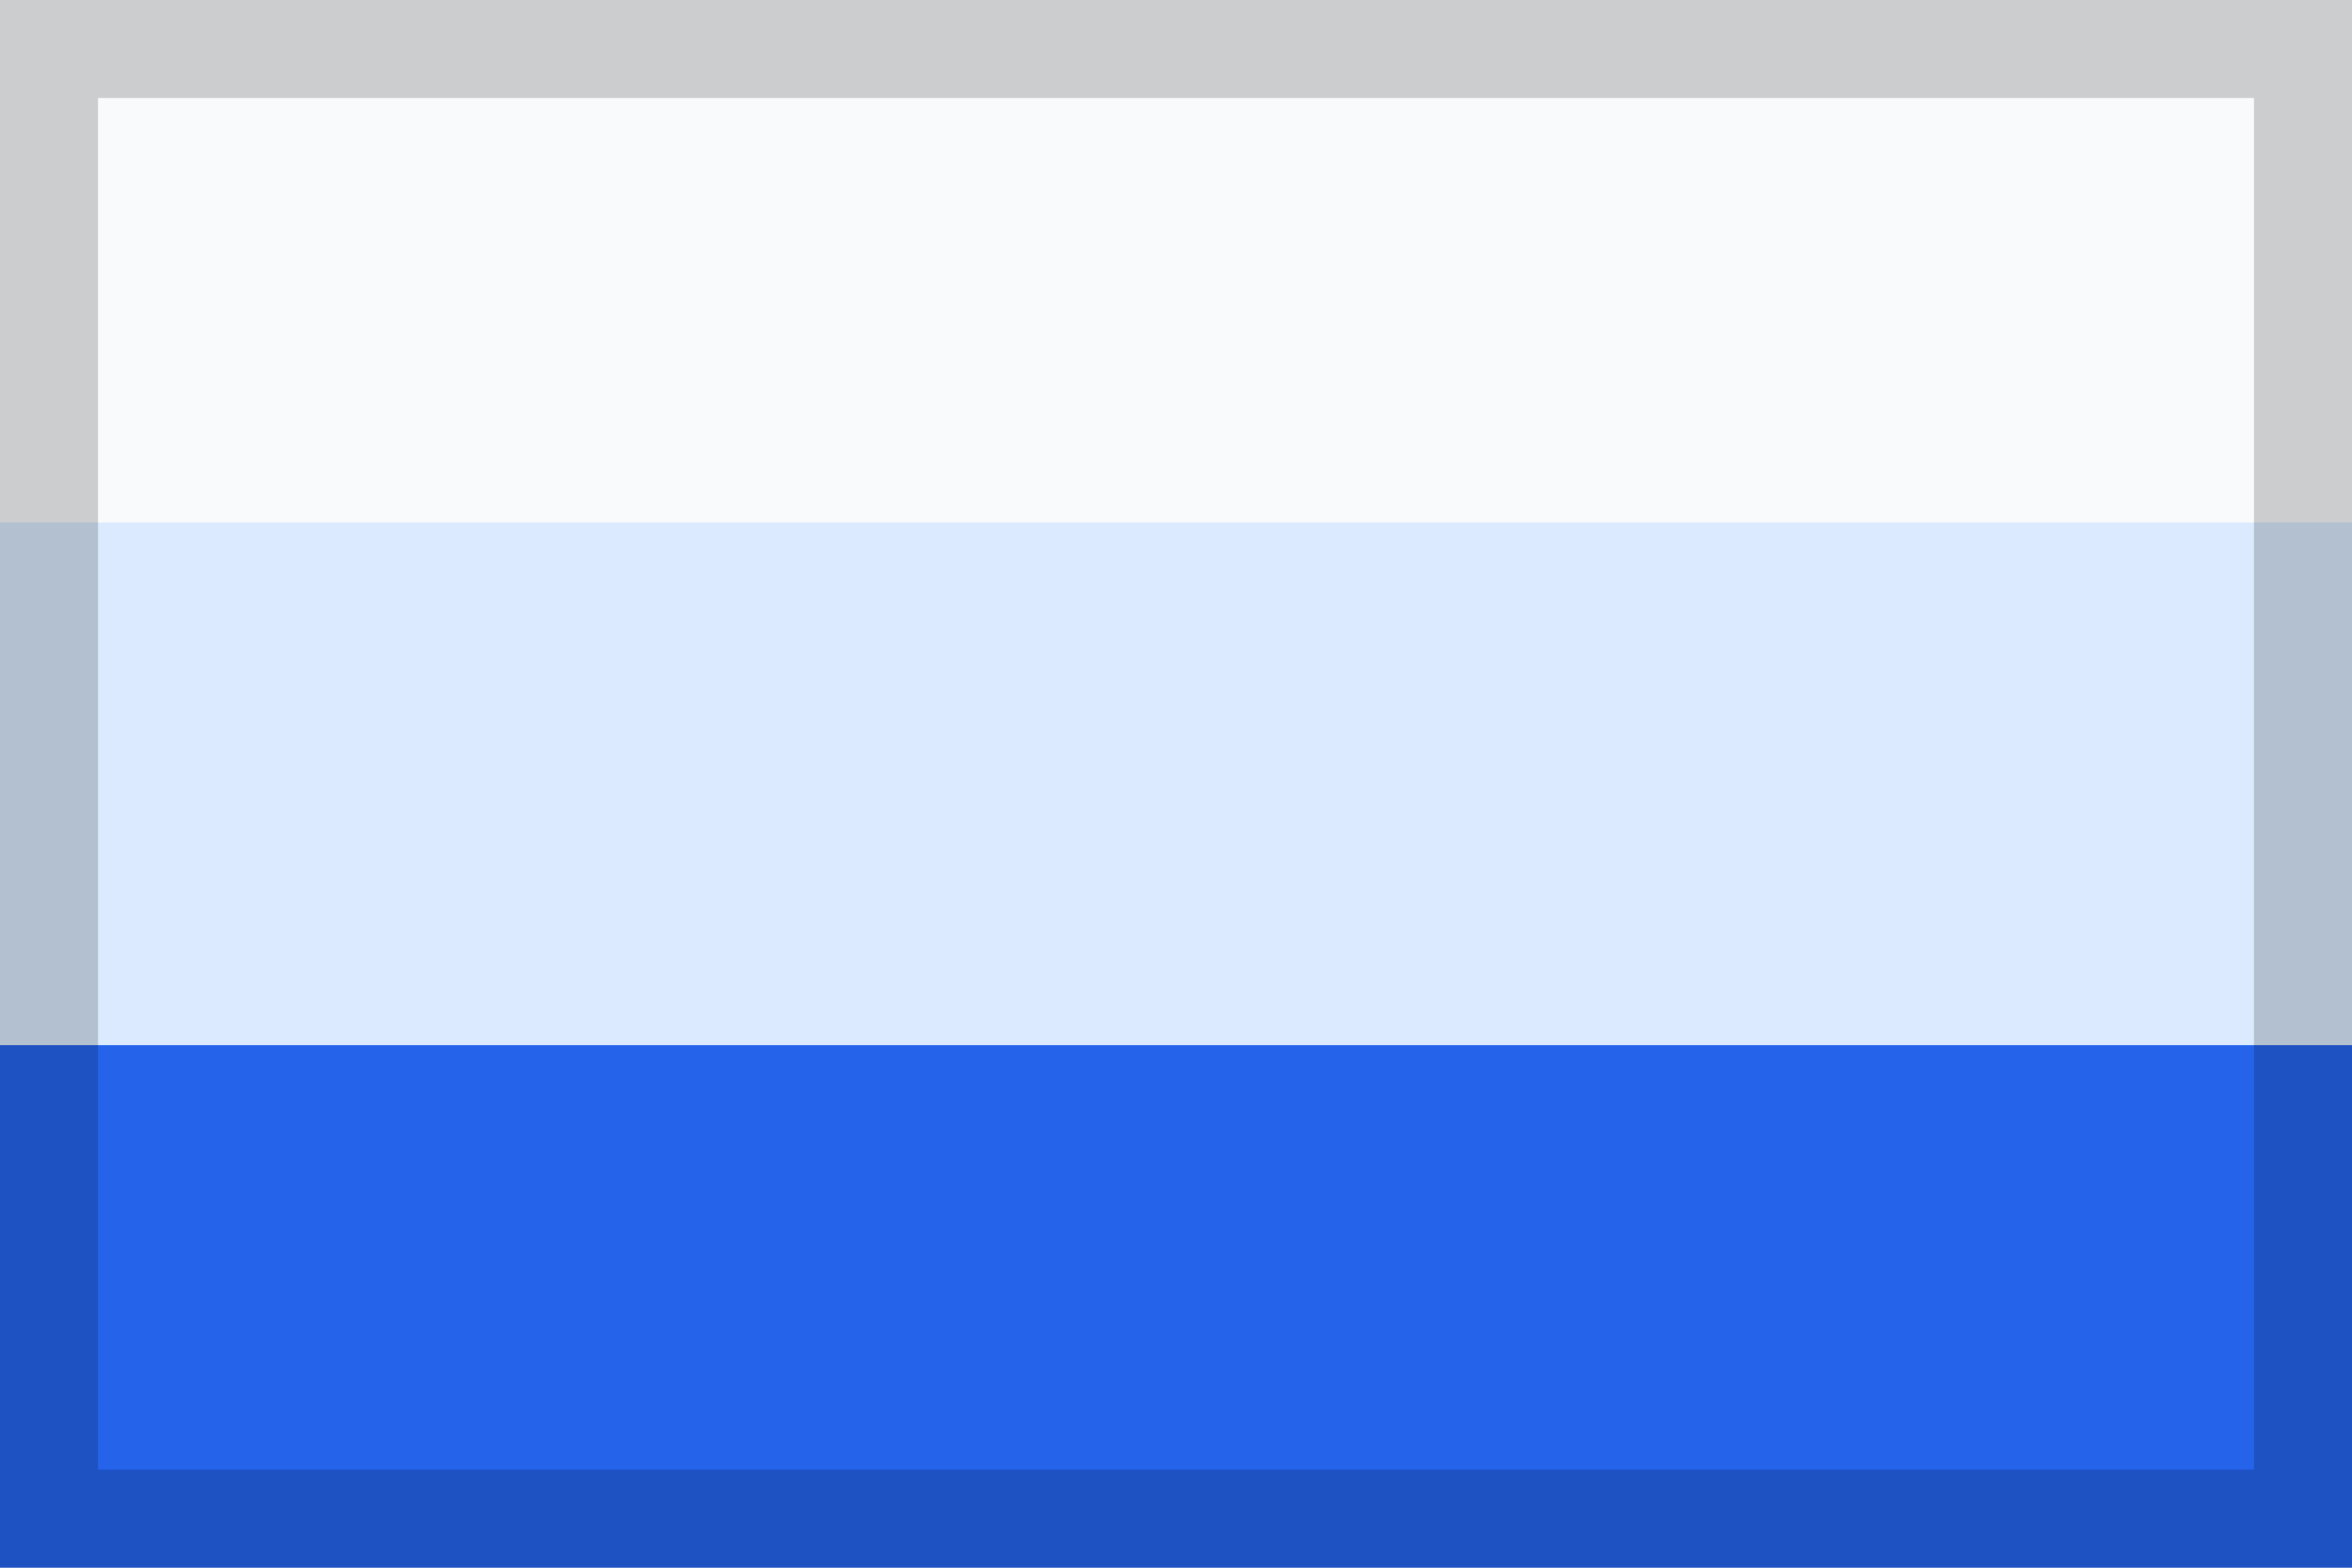
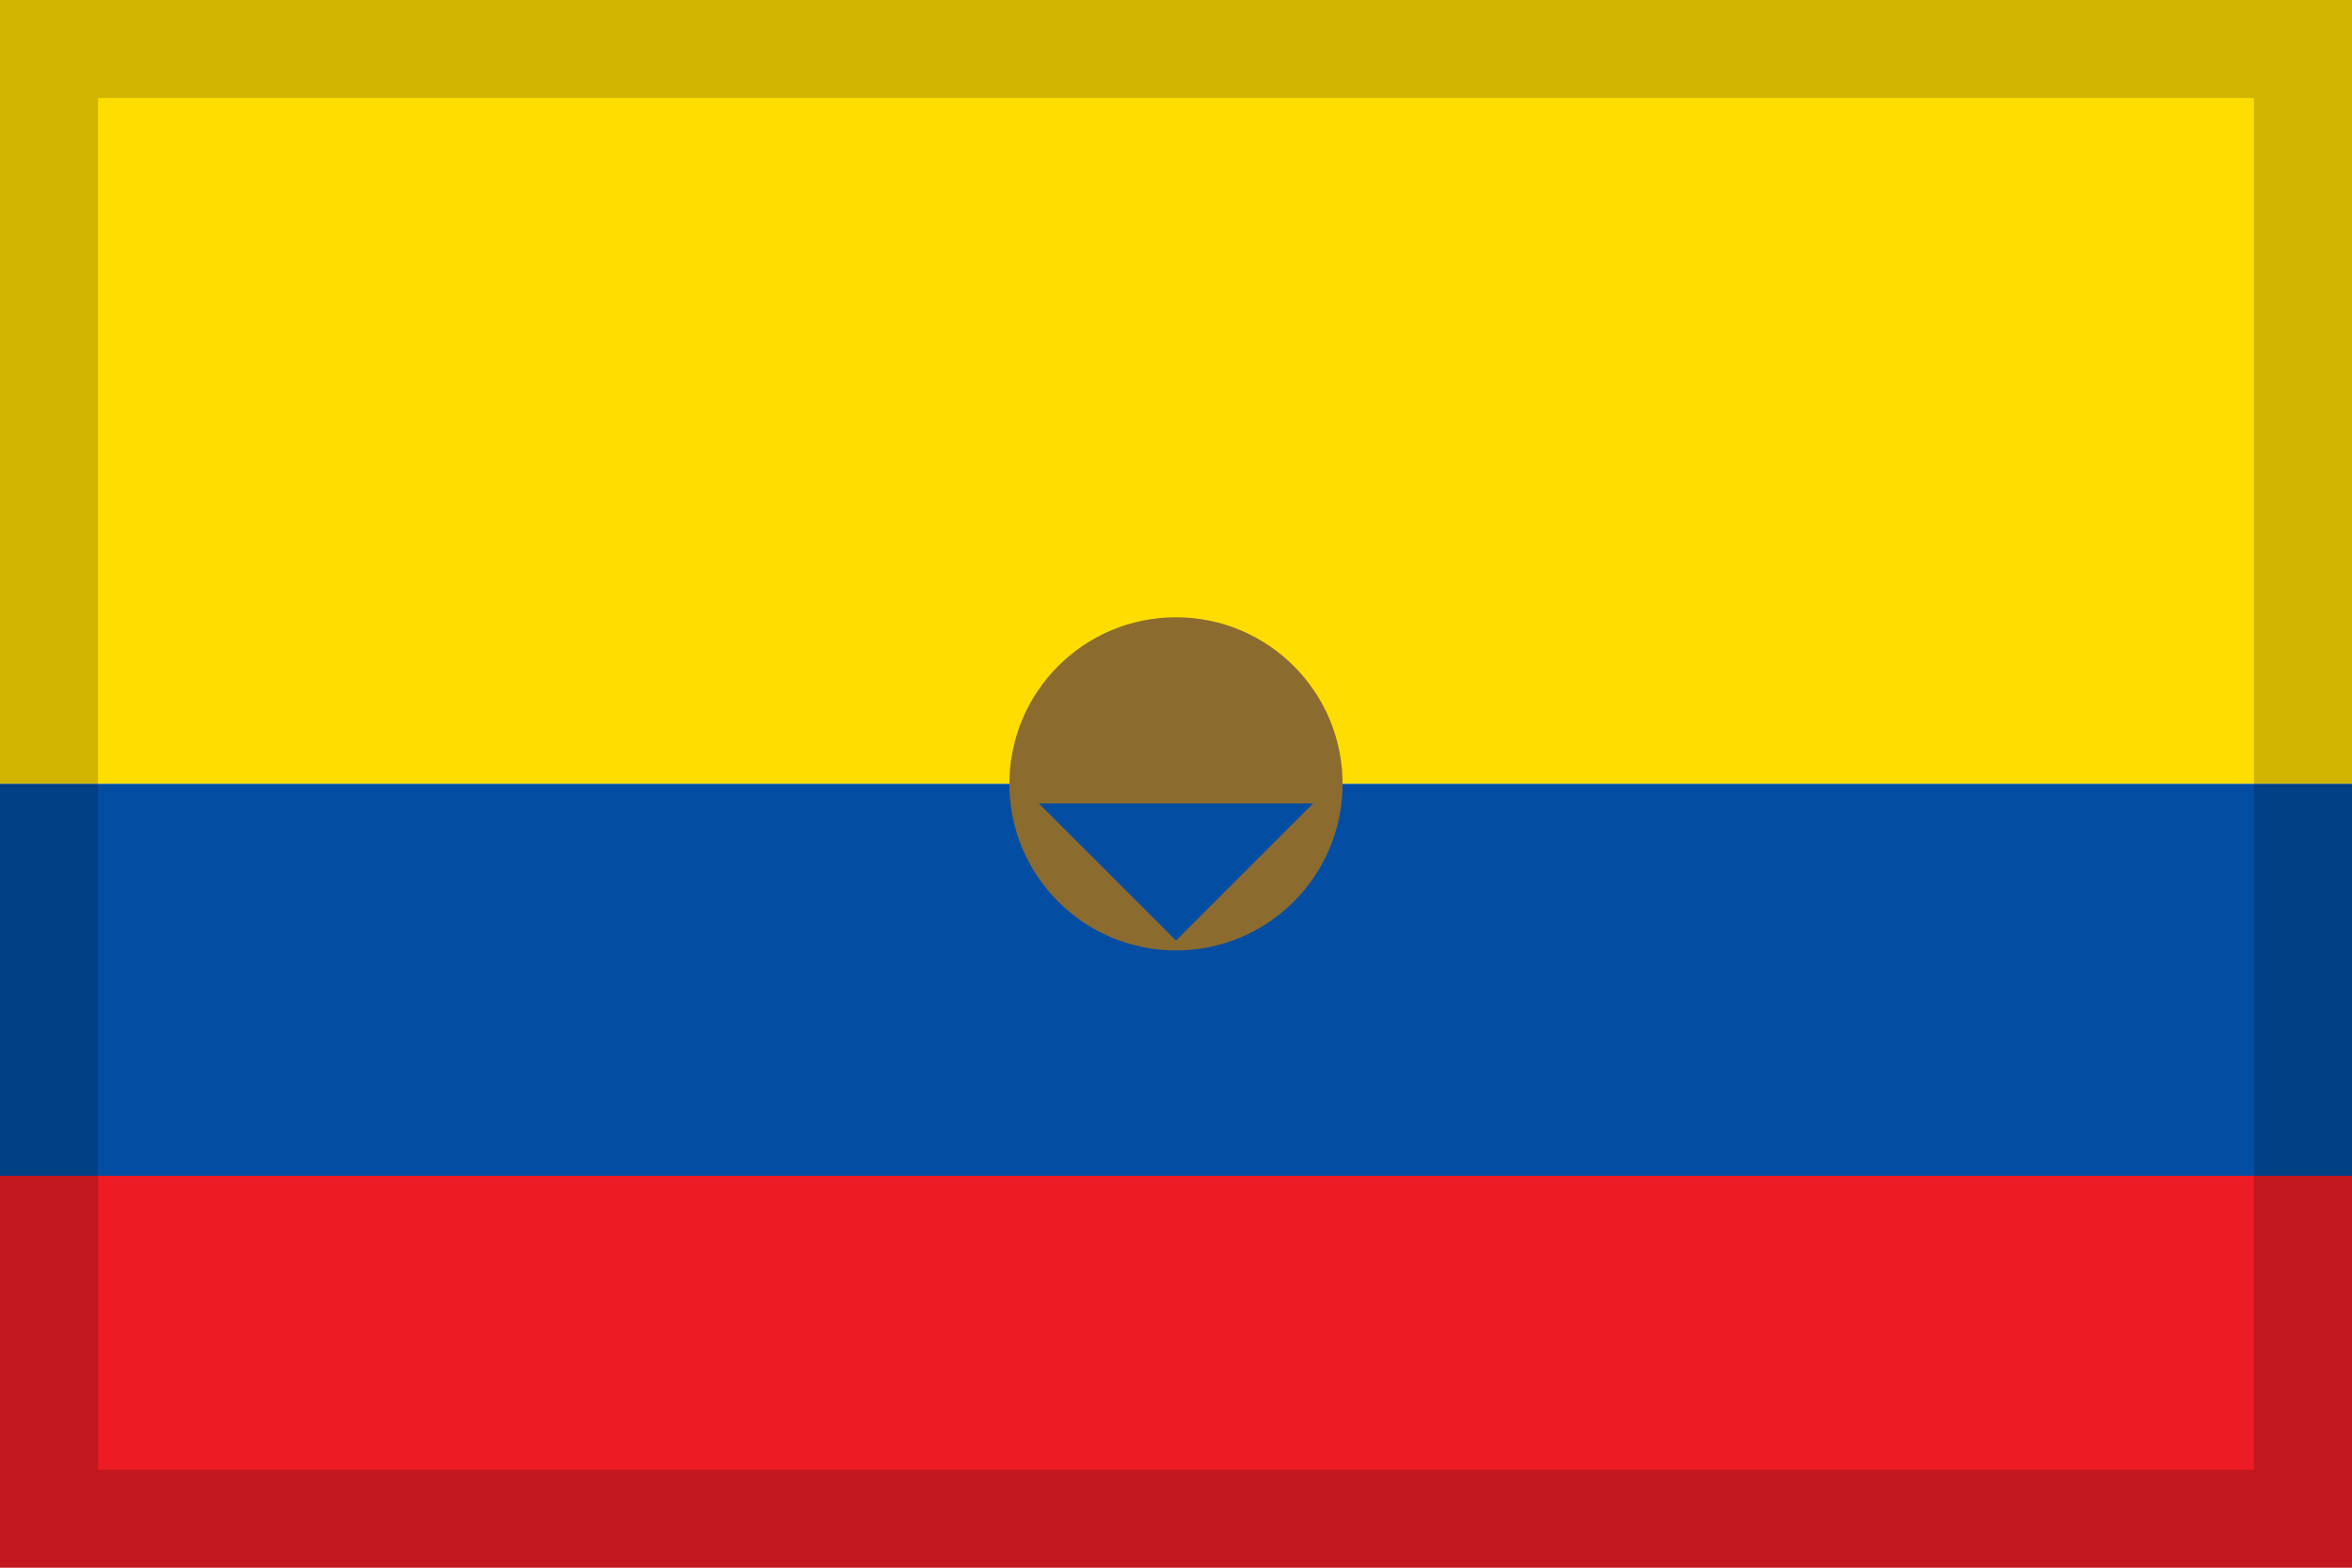
- <svg xmlns="http://www.w3.org/2000/svg" viewBox="0 0 24 16" role="img" aria-label="EC flag">
-   <rect width="24" height="16" fill="#f8fafc" />
-   <rect y="5.333" width="24" height="5.334" fill="#dbeafe" />
-   <rect y="10.667" width="24" height="5.333" fill="#2563eb" />
+ <svg xmlns="http://www.w3.org/2000/svg" viewBox="0 0 24 16" role="img" aria-label="Ecuador flag">
+   <rect width="24" height="8" fill="#ffdd00" />
+   <rect y="8" width="24" height="4" fill="#034ea2" />
+   <rect y="12" width="24" height="4" fill="#ed1c24" />
+   <circle cx="12" cy="8" r="1.7" fill="#8c6b2f" />
+   <path d="M10.6 8.2h2.8l-1.4 1.4z" fill="#034ea2" />
  <rect x=".5" y=".5" width="23" height="15" fill="none" stroke="rgba(0,0,0,.18)" />
</svg>
